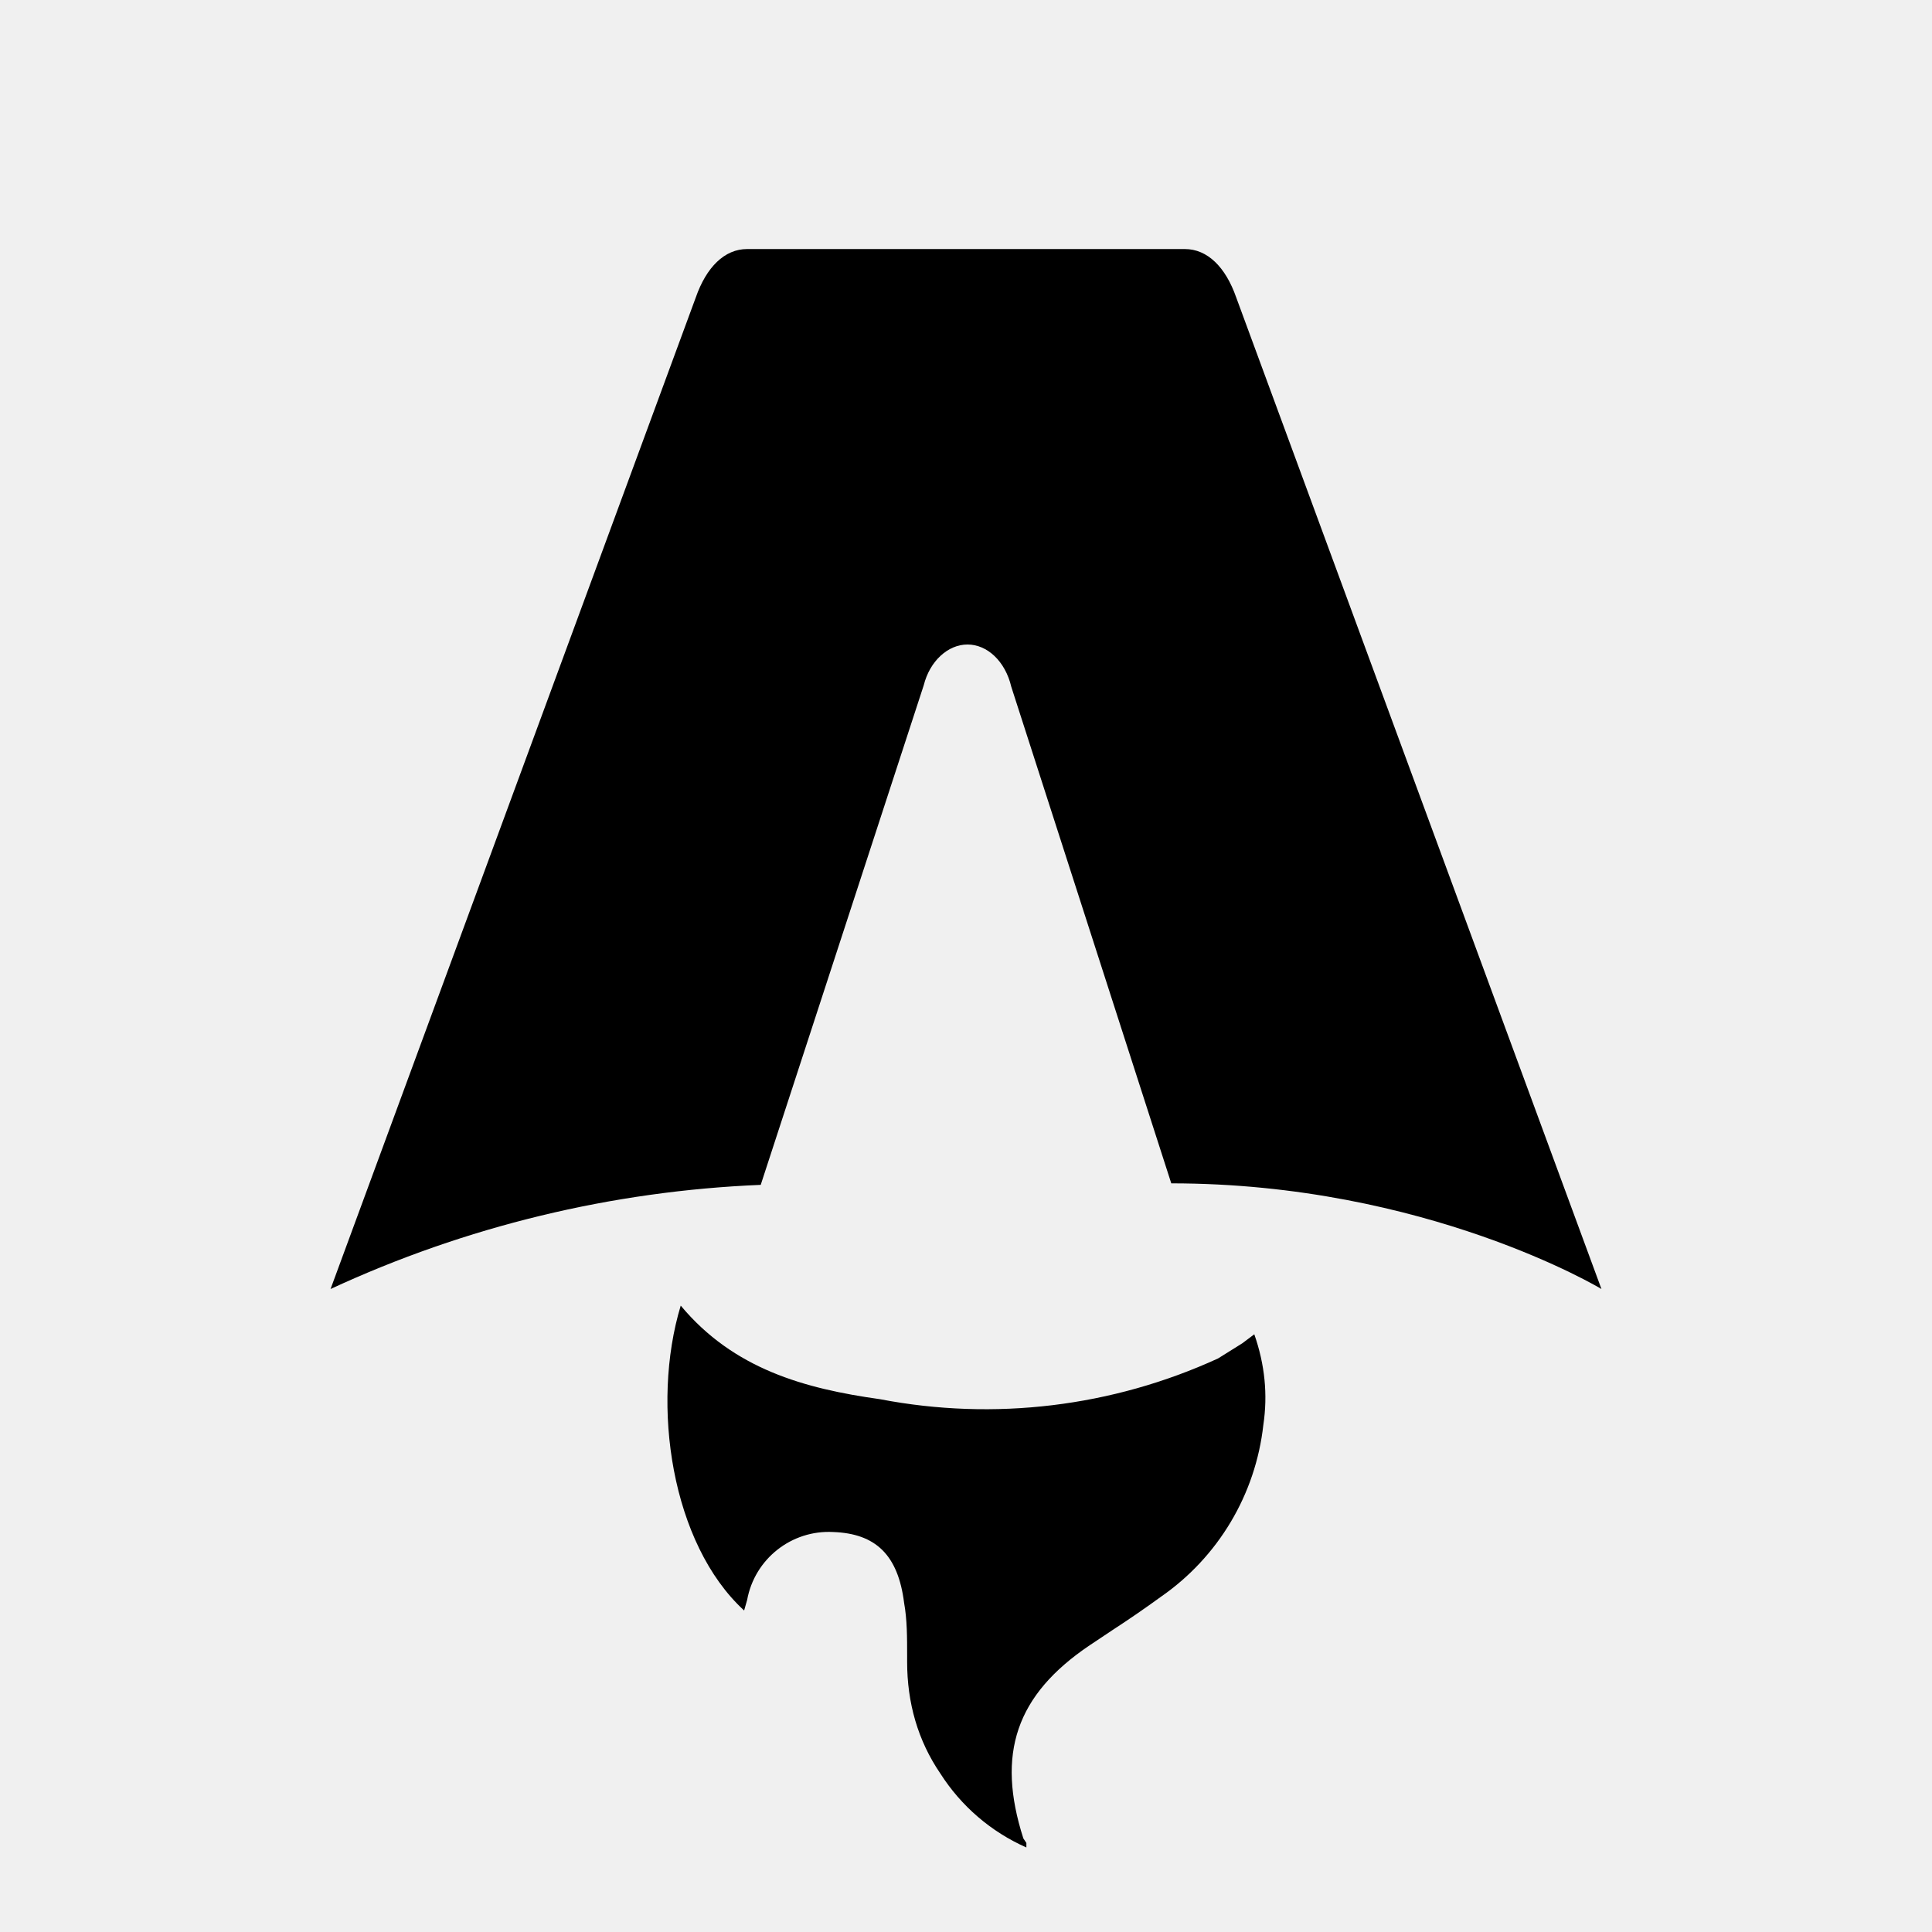
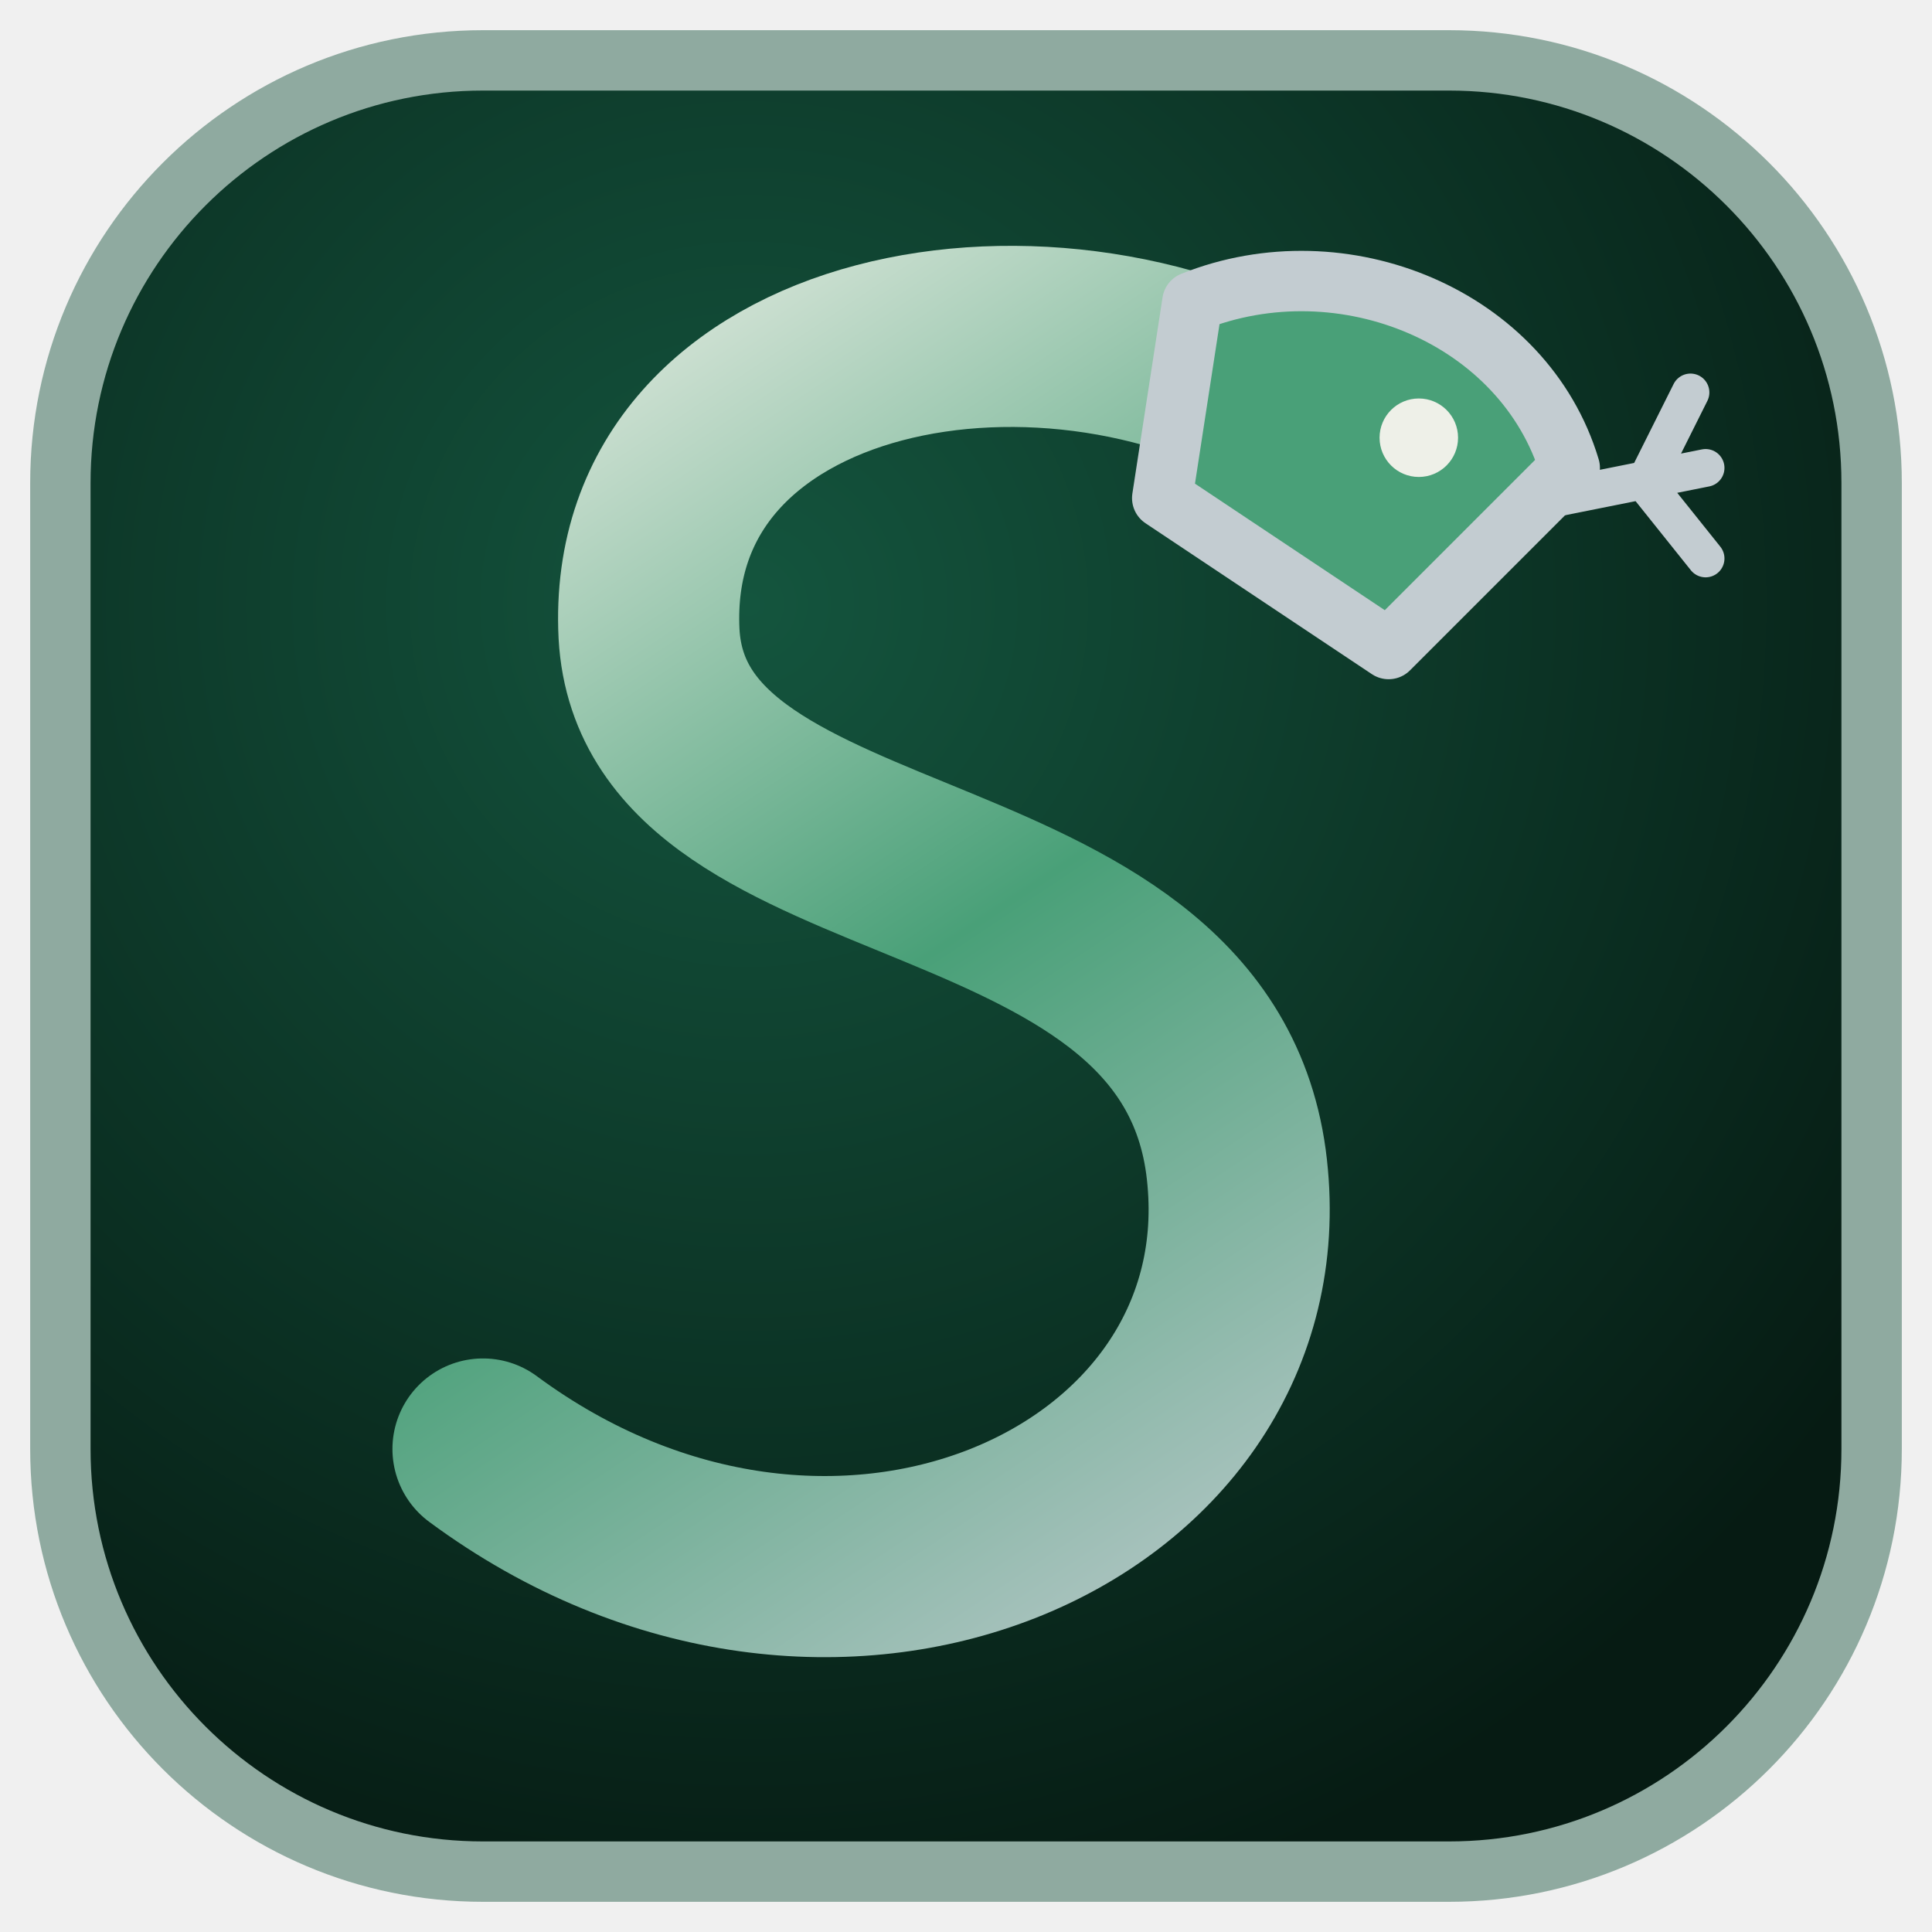
- <svg xmlns="http://www.w3.org/2000/svg" fill="none" viewBox="0 0 128 128">
-   <path d="M50.4 78.5a75.1 75.1 0 0 0-28.5 6.9l24.2-65.7c.7-2 1.9-3.2 3.4-3.2h29c1.5 0 2.7 1.2 3.4 3.2l24.2 65.7s-11.6-7-28.5-7L67 45.5c-.4-1.7-1.6-2.8-2.9-2.8-1.3 0-2.5 1.1-2.9 2.7L50.4 78.5Zm-1.1 28.2Zm-4.2-20.2c-2 6.6-.6 15.8 4.2 20.2a17.5 17.5 0 0 1 .2-.7 5.5 5.5 0 0 1 5.7-4.5c2.8.1 4.3 1.5 4.7 4.7.2 1.1.2 2.3.2 3.5v.4c0 2.7.7 5.2 2.2 7.4a13 13 0 0 0 5.7 4.9v-.3l-.2-.3c-1.8-5.6-.5-9.5 4.4-12.8l1.5-1a73 73 0 0 0 3.2-2.2 16 16 0 0 0 6.8-11.4c.3-2 .1-4-.6-6l-.8.6-1.6 1a37 37 0 0 1-22.4 2.7c-5-.7-9.7-2-13.2-6.2Z" />
-   <style>
-         path { fill: #000; }
-         @media (prefers-color-scheme: dark) {
-             path { fill: #FFF; }
-         }
-     </style>
+ <svg xmlns="http://www.w3.org/2000/svg" viewBox="0 0 128 128" role="img" aria-label="Serpiente esmeralda">
+   <defs>
+     <radialGradient id="bg" cx="38%" cy="30%" r="75%">
+       <stop offset="0" stop-color="#14553e" />
+       <stop offset="1" stop-color="#061b13" />
+     </radialGradient>
+     <linearGradient id="snake" x1="32" y1="18" x2="92" y2="108" gradientUnits="userSpaceOnUse">
+       <stop stop-color="#eef0e8" />
+       <stop offset="0.5" stop-color="#49a078" />
+       <stop offset="1" stop-color="#c3ccd1" />
+     </linearGradient>
+   </defs>
+   <rect x="4" y="4" width="120" height="120" rx="28" fill="url(#bg)" stroke="#8faaa0" stroke-width="4" />
+   <path d="M87 28C70 17 42 22 43 42c1 18 37 13 39 36 2 22-27 35-50 18" fill="none" stroke="url(#snake)" stroke-linecap="round" stroke-width="12" />
+   <path d="M79 20c10-4 22 1 25 11l-12 12-15-10z" fill="#49a078" stroke="#c3ccd1" stroke-linejoin="round" stroke-width="4" />
+   <circle cx="94" cy="29" r="2.6" fill="#eef0e8" />
+   <path d="M103 33l10-2m-4 1 4 5m-4-5 3-6" fill="none" stroke="#c3ccd1" stroke-linecap="round" stroke-width="2.5" />
</svg>
